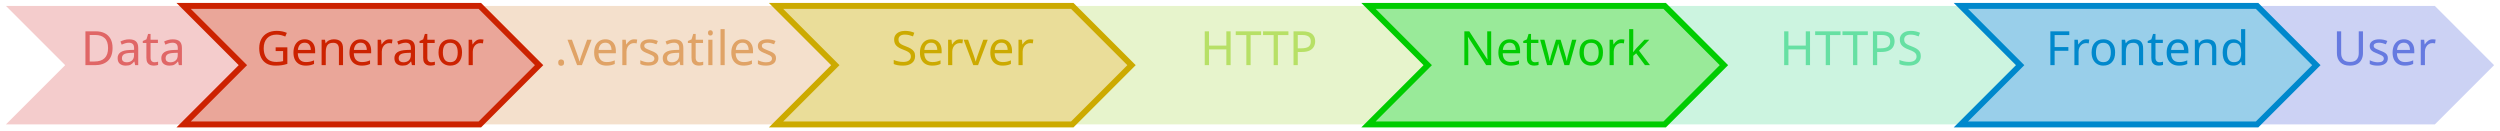
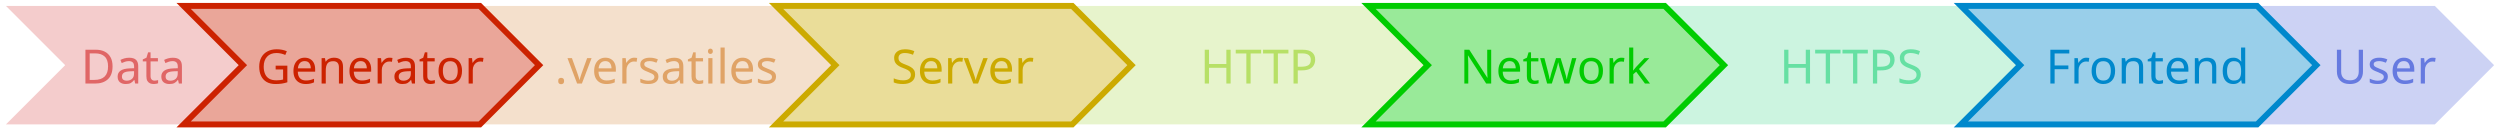
<svg xmlns="http://www.w3.org/2000/svg" version="1.1" viewBox="-2 -2 844 44">
  <style>
- 		#a { fill: hsla(0, 100%, 40%, 0.5); }
- 		#b { fill: hsla(0, 100%, 40%, 0.5); }
+ 		#a, #c, #f, #h, #k, #m, #p, #r, #u { fill-opacity: 0.4; }
+ 		#d, #i, #n, #s { fill: none; stroke-width: 2px; }
+ 		#b, #e, #g, #j, #l, #o, #q, #t, #v { font-family: sans-serif; font-size: 16px; stroke: none; dominant-baseline: central; text-anchor: middle }
+ 		#a, #b { fill: hsla(0, 100%, 40%, 0.5); }
		#c { fill: hsl(10, 100%, 40%); }
		#d { stroke: hsl(10, 100%, 40%); }
		#e { fill: hsl(10, 100%, 40%); }
- 		#f { fill: hsla(30, 100%, 40%, 0.5); }
- 		#g { fill: hsla(30, 100%, 40%, 0.5); }
+ 		#f, #g { fill: hsla(30, 100%, 40%, 0.5); }
		#h { fill: hsl(50, 100%, 40%); }
		#i { stroke: hsl(50, 100%, 40%); }
		#j { fill: hsl(50, 100%, 40%); }
- 		#k { fill: hsla(80, 100%, 40%, 0.5); }
- 		#l { fill: hsla(80, 100%, 40%, 0.5); }
+ 		#k, #l { fill: hsla(80, 100%, 40%, 0.5); }
		#m { fill: hsl(120, 100%, 40%); }
		#n { stroke: hsl(120, 100%, 40%); }
		#o { fill: hsl(120, 100%, 40%); }
- 		#p { fill: hsla(150, 100%, 40%, 0.5); }
- 		#q { fill: hsla(150, 100%, 40%, 0.5); }
+ 		#p, #q { fill: hsla(150, 100%, 40%, 0.5); }
		#r { fill: hsl(200, 100%, 40%); }
		#s { stroke: hsl(200, 100%, 40%); }
		#t { fill: hsl(200, 100%, 40%); }
- 		#u { fill: hsla(230, 100%, 40%, 0.5); }
- 		#v { fill: hsla(230, 100%, 40%, 0.5); }
+ 		#u, #v { fill: hsla(230, 100%, 40%, 0.5); }

		@media (prefers-color-scheme: dark) {
- 			#a { fill: hsla(0, 100%, 60%, 0.5); }
- 			#b { fill: hsla(0, 100%, 60%, 0.5); }
+ 			#a, #b { fill: hsla(0, 100%, 60%, 0.5); }
			#c { fill: hsl(10, 100%, 60%); }
			#d { stroke: hsl(10, 100%, 60%); }
			#e { fill: hsl(10, 100%, 60%); }
- 			#f { fill: hsla(30, 100%, 60%, 0.5); }
- 			#g { fill: hsla(30, 100%, 60%, 0.5); }
+ 			#f, #g { fill: hsla(30, 100%, 60%, 0.5); }
			#h { fill: hsl(50, 100%, 60%); }
			#i { stroke: hsl(50, 100%, 60%); }
			#j { fill: hsl(50, 100%, 60%); }
- 			#k { fill: hsla(80, 100%, 60%, 0.5); }
- 			#l { fill: hsla(80, 100%, 60%, 0.5); }
+ 			#k, #l { fill: hsla(80, 100%, 60%, 0.5); }
			#m { fill: hsl(120, 100%, 60%); }
			#n { stroke: hsl(120, 100%, 60%); }
			#o { fill: hsl(120, 100%, 60%); }
- 			#p { fill: hsla(150, 100%, 60%, 0.5); }
- 			#q { fill: hsla(150, 100%, 60%, 0.5); }
+ 			#p, #q { fill: hsla(150, 100%, 60%, 0.5); }
			#r { fill: hsl(200, 100%, 60%); }
			#s { stroke: hsl(200, 100%, 60%); }
			#t { fill: hsl(200, 100%, 60%); }
- 			#u { fill: hsla(230, 100%, 60%, 0.5); }
- 			#v { fill: hsla(230, 100%, 60%, 0.5); }
+ 			#u, #v { fill: hsla(230, 100%, 60%, 0.5); }
		}
	</style>
  <g>
    <g>
-       <path d="M0,0L20,20L0,40L60,40L80,20L60,0z" style="fill-opacity: 0.4;" id="a" />
-       <path d="M60,0L80,20L60,40L160,40L180,20L160,0z" style="fill-opacity: 0.4;" id="c" />
-       <path d="M160,0L180,20L160,40L260,40L280,20L260,0z" style="fill-opacity: 0.4;" id="f" />
-       <path d="M260,0L280,20L260,40L360,40L380,20L360,0z" style="fill-opacity: 0.4;" id="h" />
-       <path d="M360,0L380,20L360,40L460,40L480,20L460,0z" style="fill-opacity: 0.4;" id="k" />
-       <path d="M460,0L480,20L460,40L560,40L580,20L560,0z" style="fill-opacity: 0.4;" id="m" />
-       <path d="M560,0L580,20L560,40L660,40L680,20L660,0z" style="fill-opacity: 0.4;" id="p" />
-       <path d="M660,0L680,20L660,40L760,40L780,20L760,0z" style="fill-opacity: 0.4;" id="r" />
-       <path d="M760,0L780,20L760,40L820,40L840,20L820,0z" style="fill-opacity: 0.4;" id="u" />
+       <path d="M0,0L20,20L0,40L60,40L80,20L60,0z" id="a" />
+       <path d="M60,0L80,20L60,40L160,40L180,20L160,0z" id="c" />
+       <path d="M160,0L180,20L160,40L260,40L280,20L260,0z" id="f" />
+       <path d="M260,0L280,20L260,40L360,40L380,20L360,0z" id="h" />
+       <path d="M360,0L380,20L360,40L460,40L480,20L460,0z" id="k" />
+       <path d="M460,0L480,20L460,40L560,40L580,20L560,0z" id="m" />
+       <path d="M560,0L580,20L560,40L660,40L680,20L660,0z" id="p" />
+       <path d="M660,0L680,20L660,40L760,40L780,20L760,0z" id="r" />
+       <path d="M760,0L780,20L760,40L820,40L840,20L820,0z" id="u" />
    </g>
    <g>
-       <path d="M60,0L80,20L60,40L160,40L180,20L160,0z" style="fill: none; stroke-width: 2px;" id="d" />
-       <path d="M260,0L280,20L260,40L360,40L380,20L360,0z" style="fill: none; stroke-width: 2px;" id="i" />
-       <path d="M460,0L480,20L460,40L560,40L580,20L560,0z" style="fill: none; stroke-width: 2px;" id="n" />
-       <path d="M660,0L680,20L660,40L760,40L780,20L760,0z" style="fill: none; stroke-width: 2px;" id="s" />
+       <path d="M60,0L80,20L60,40L160,40L180,20L160,0z" id="d" />
+       <path d="M260,0L280,20L260,40L360,40L380,20L360,0z" id="i" />
+       <path d="M460,0L480,20L460,40L560,40L580,20L560,0z" id="n" />
+       <path d="M660,0L680,20L660,40L760,40L780,20L760,0z" id="s" />
    </g>
    <g>
-       <text x="43" y="20" style="font-family: sans-serif; font-size: 16px; stroke: none;" id="b" alignment-baseline="central" text-anchor="middle">Data</text>
-       <text x="123" y="20" style="font-family: sans-serif; font-size: 16px; stroke: none;" id="e" alignment-baseline="central" text-anchor="middle">Generator</text>
-       <text x="223" y="20" style="font-family: sans-serif; font-size: 16px; stroke: none;" id="g" alignment-baseline="central" text-anchor="middle">.versatiles</text>
-       <text x="323" y="20" style="font-family: sans-serif; font-size: 16px; stroke: none;" id="j" alignment-baseline="central" text-anchor="middle">Server</text>
-       <text x="423" y="20" style="font-family: sans-serif; font-size: 16px; stroke: none;" id="l" alignment-baseline="central" text-anchor="middle">HTTP</text>
-       <text x="523" y="20" style="font-family: sans-serif; font-size: 16px; stroke: none;" id="o" alignment-baseline="central" text-anchor="middle">Network</text>
-       <text x="623" y="20" style="font-family: sans-serif; font-size: 16px; stroke: none;" id="q" alignment-baseline="central" text-anchor="middle">HTTPS</text>
-       <text x="723" y="20" style="font-family: sans-serif; font-size: 16px; stroke: none;" id="t" alignment-baseline="central" text-anchor="middle">Frontend</text>
-       <text x="803" y="20" style="font-family: sans-serif; font-size: 16px; stroke: none;" id="v" alignment-baseline="central" text-anchor="middle">User</text>
+       <text x="43" y="20" id="b">Data</text>
+       <text x="123" y="20" id="e">Generator</text>
+       <text x="223" y="20" id="g">.versatiles</text>
+       <text x="323" y="20" id="j">Server</text>
+       <text x="423" y="20" id="l">HTTP</text>
+       <text x="523" y="20" id="o">Network</text>
+       <text x="623" y="20" id="q">HTTPS</text>
+       <text x="723" y="20" id="t">Frontend</text>
+       <text x="803" y="20" id="v">User</text>
    </g>
  </g>
</svg>
